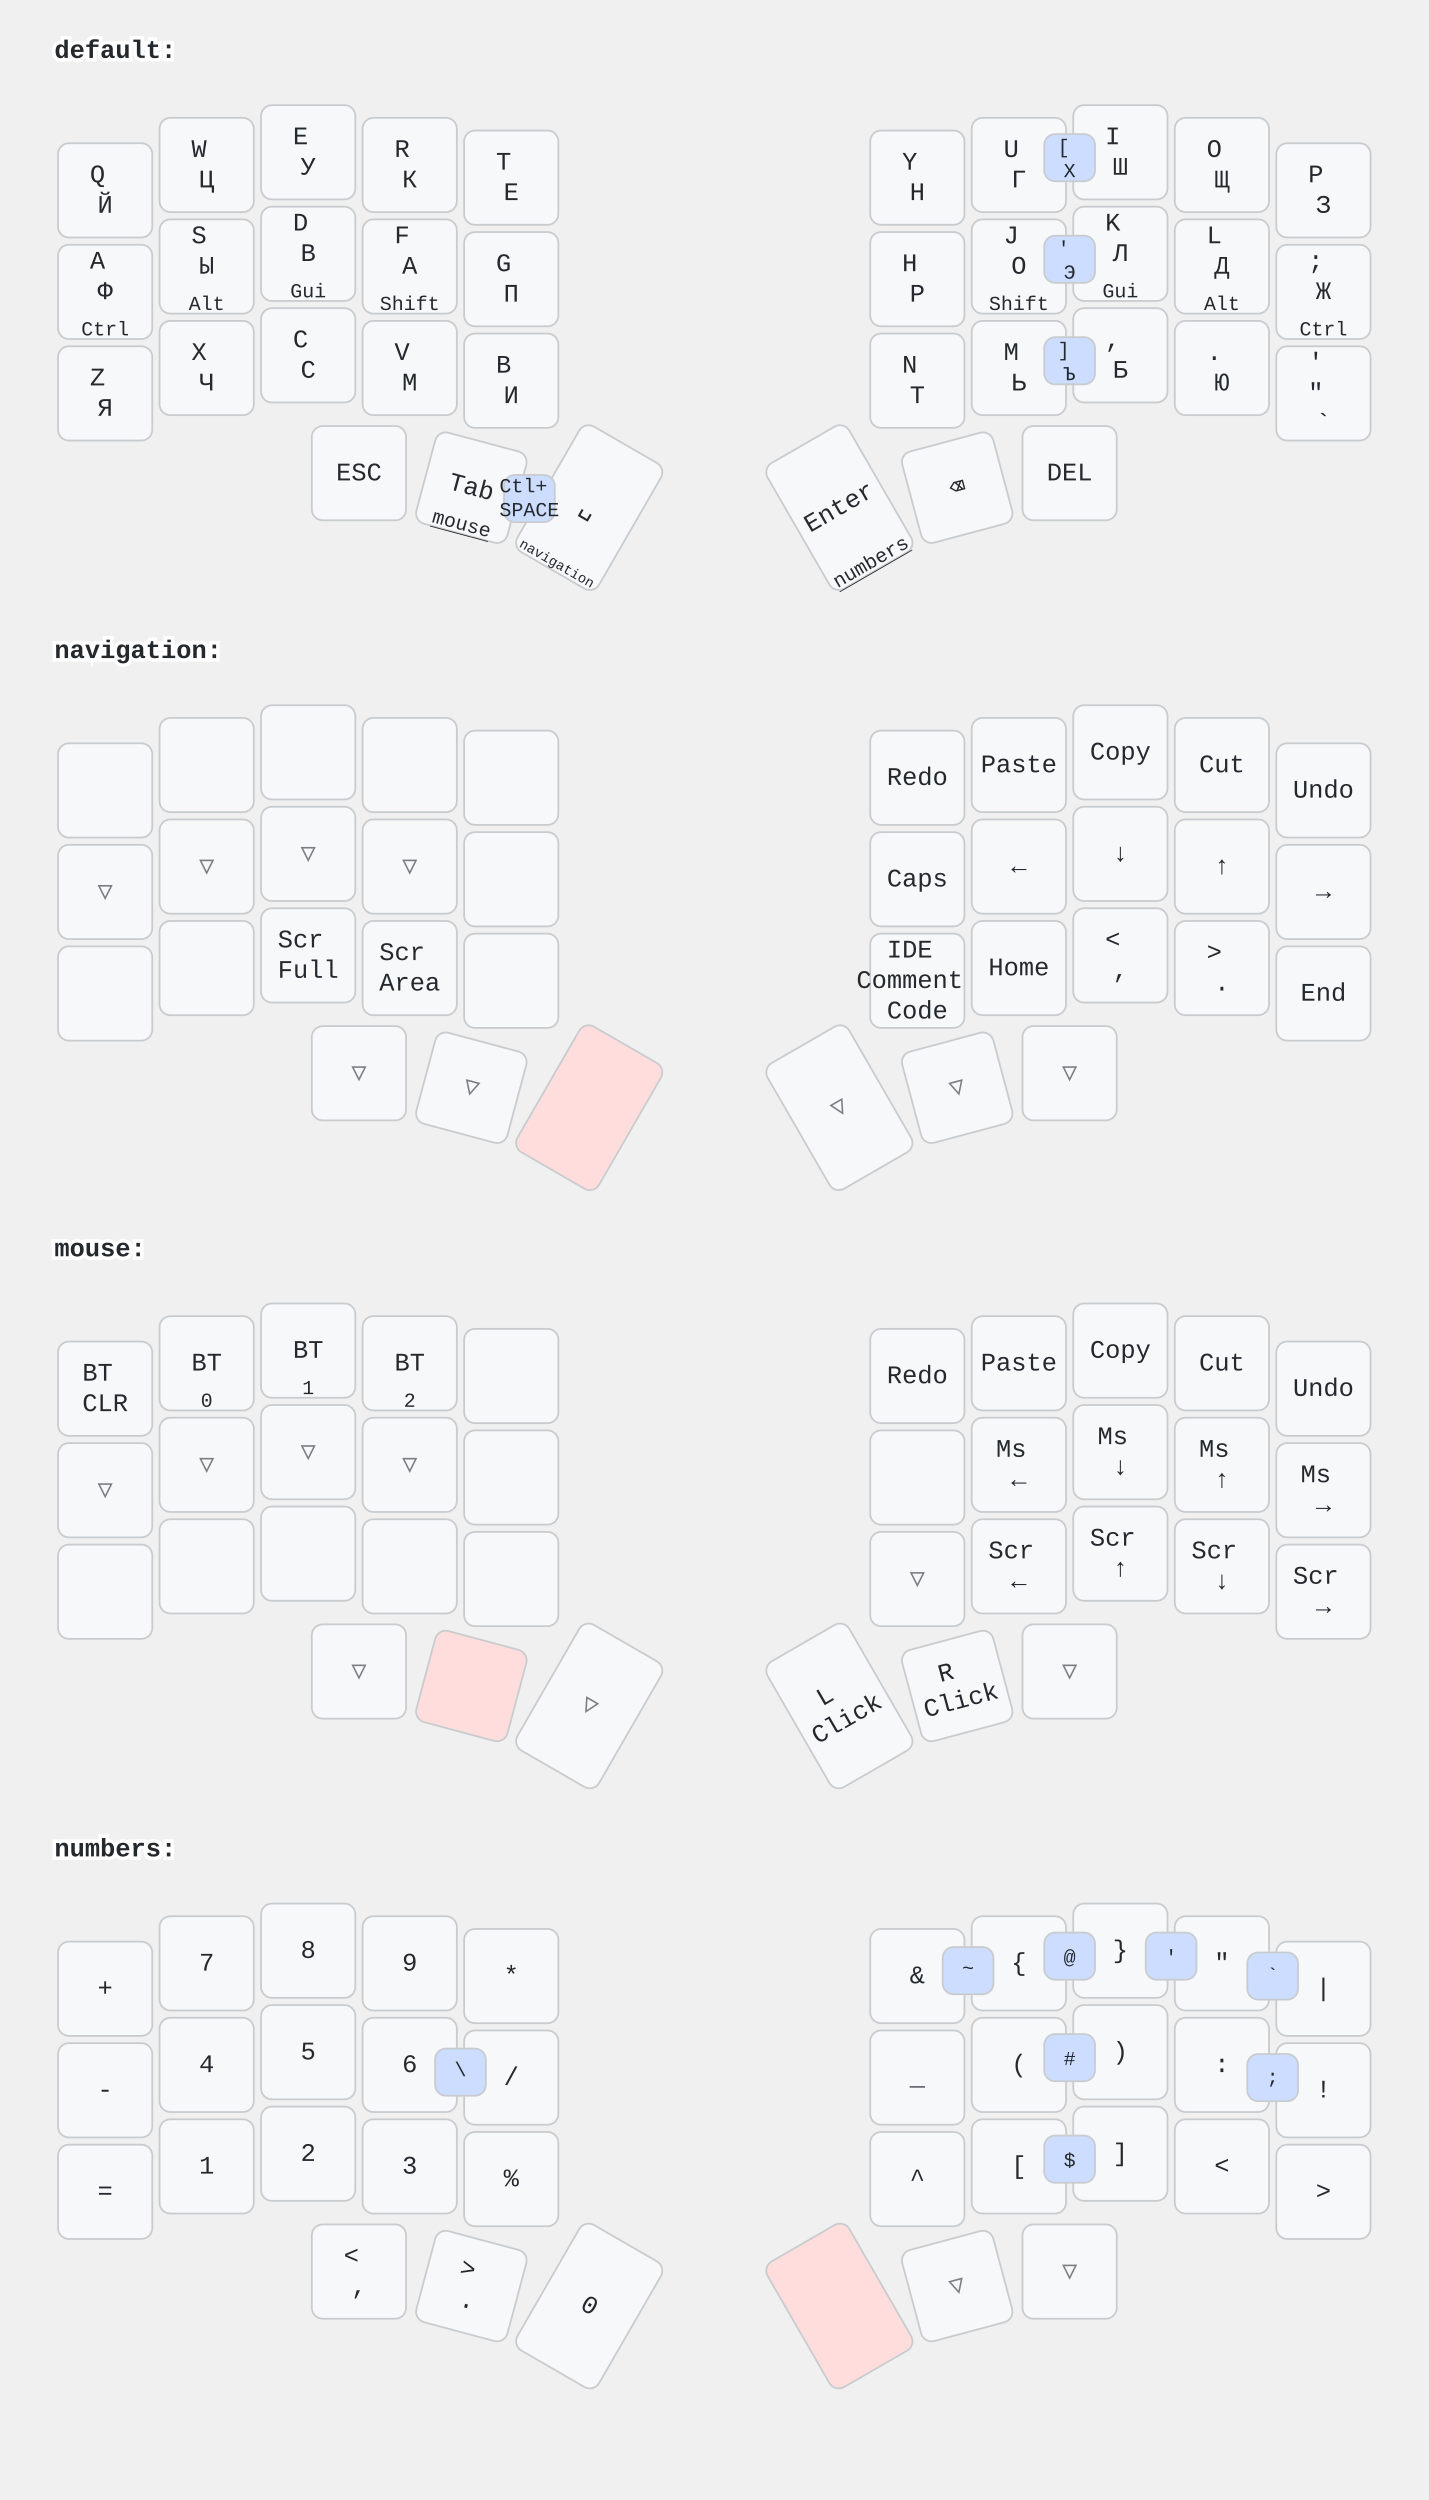
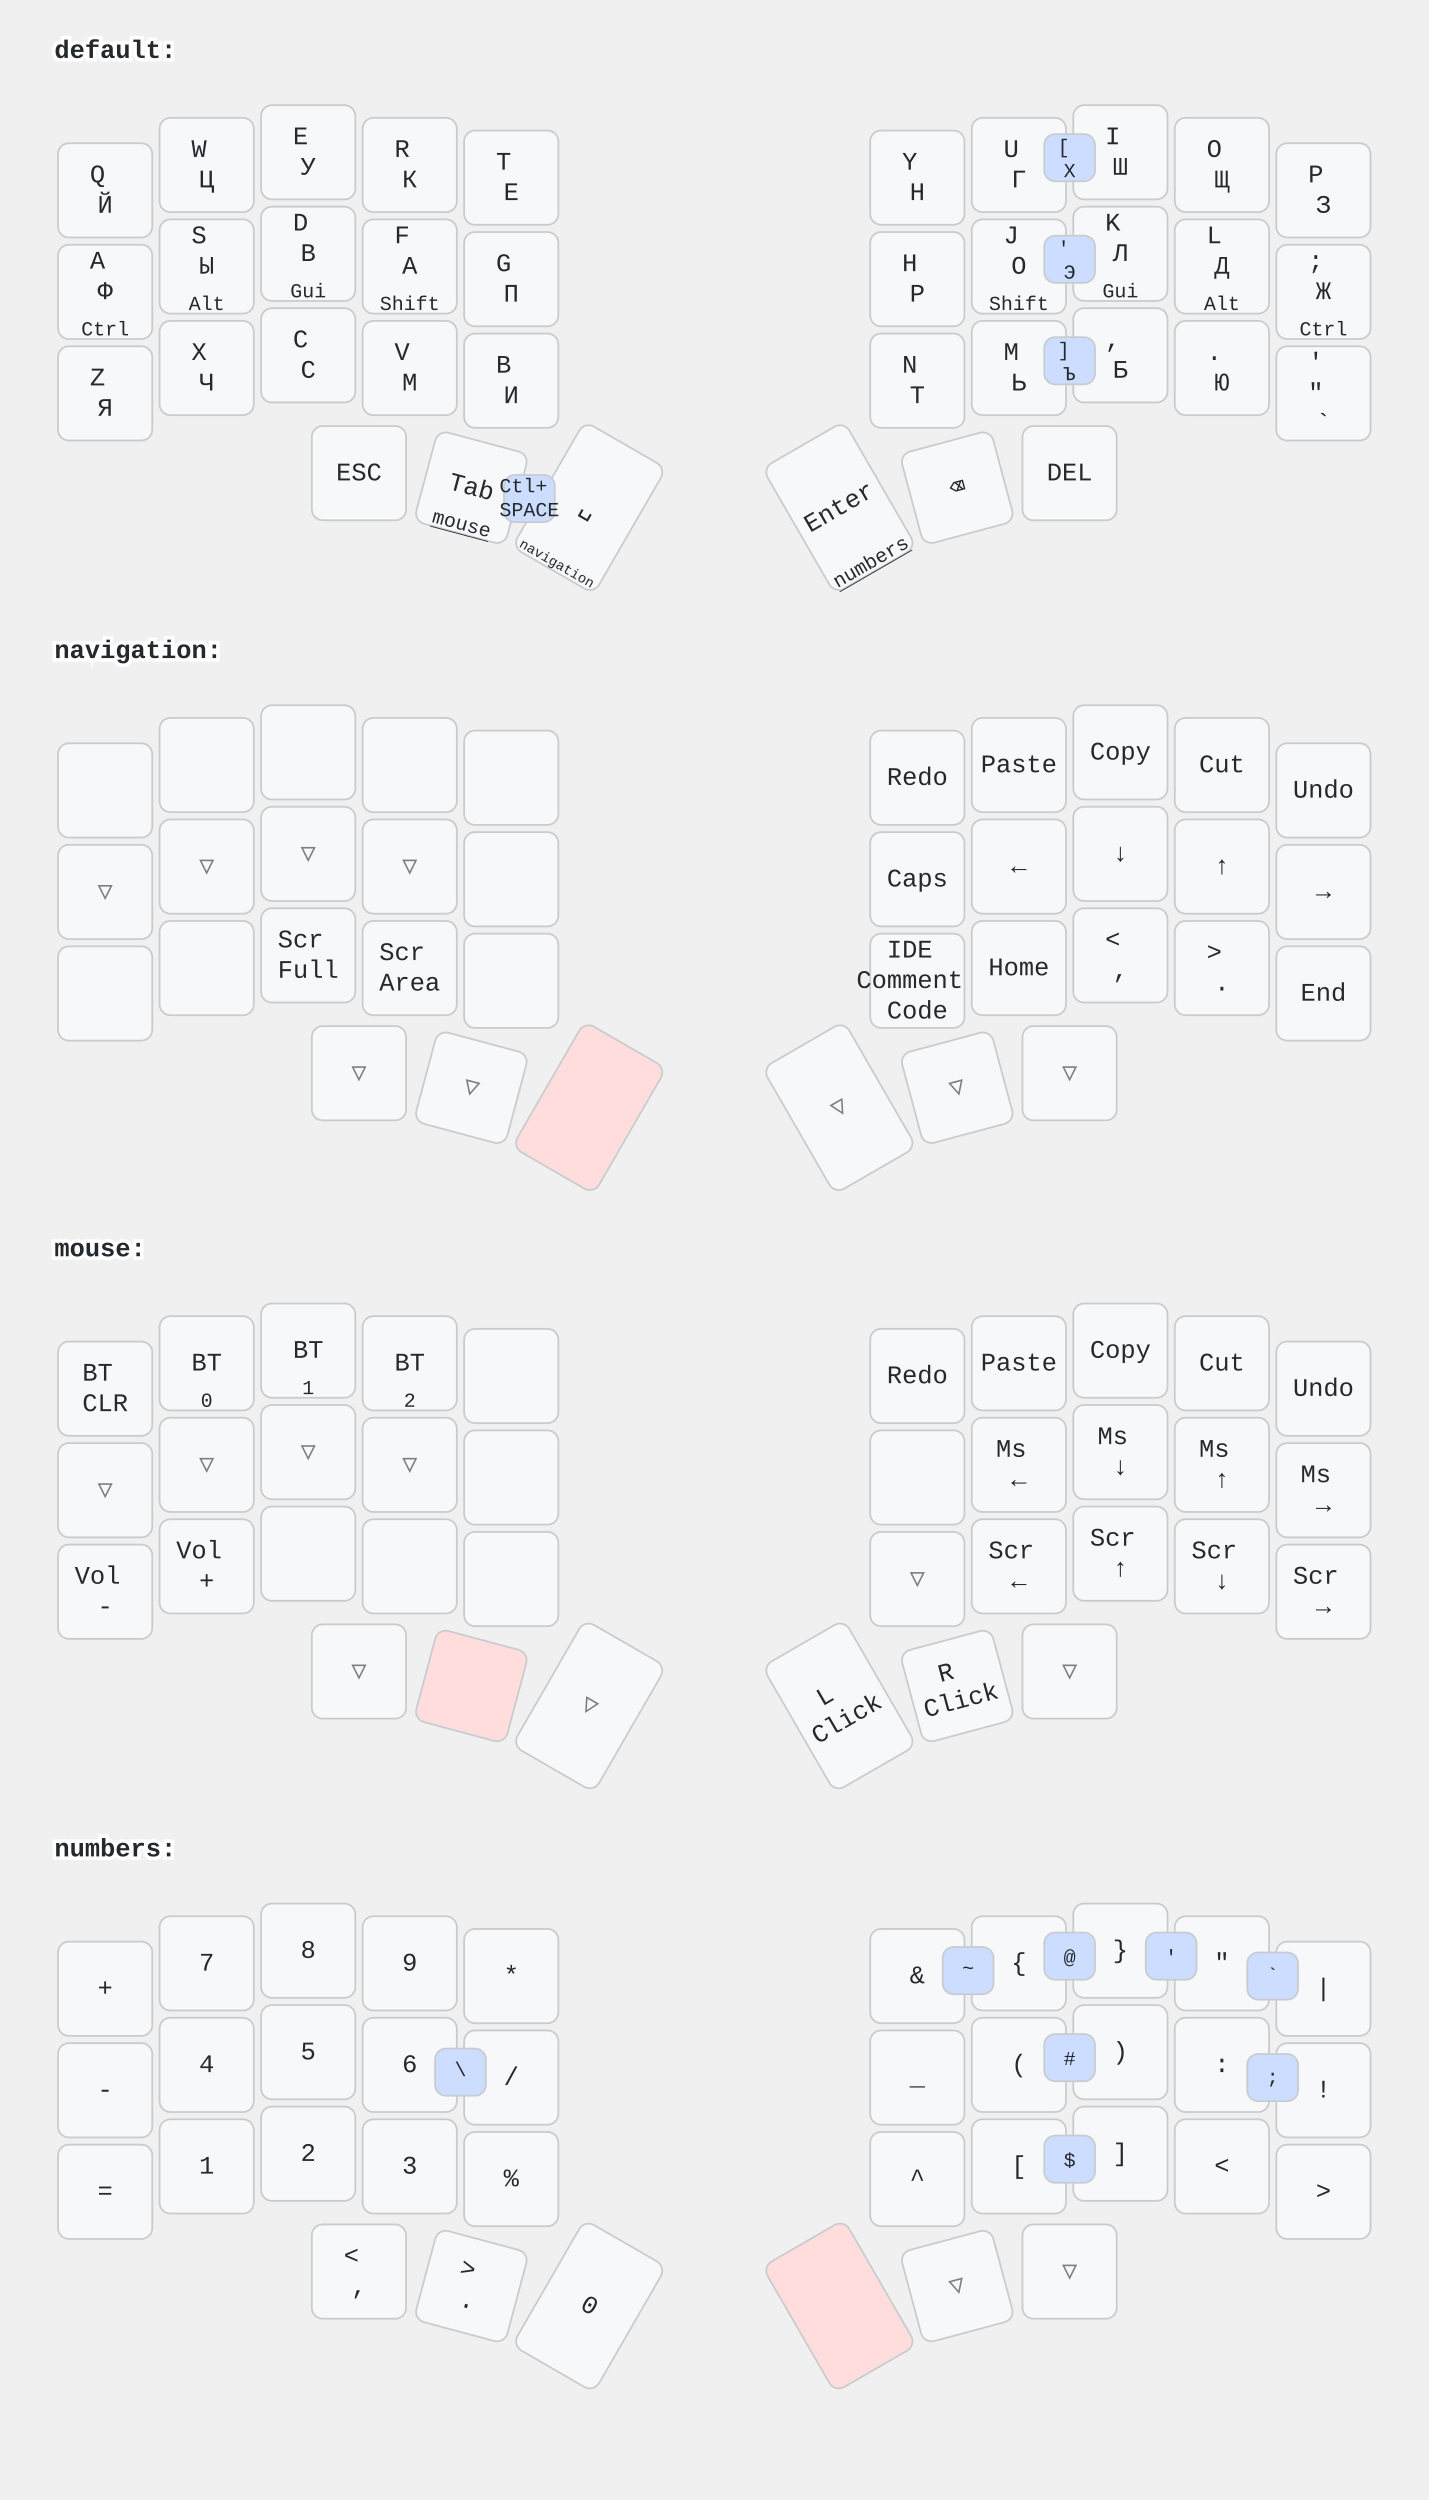
<svg xmlns="http://www.w3.org/2000/svg" width="788" height="1379" viewBox="0 0 788 1379" class="keymap">
  <style>/* inherit to force styles through use tags */
svg path {
    fill: inherit;
}

/* font and background color specifications */
svg.keymap {
    font-family: SFMono-Regular,Consolas,Liberation Mono,Menlo,monospace;
    font-size: 14px;
    font-kerning: normal;
    text-rendering: optimizeLegibility;
    fill: #24292e;
}

/* default key styling */
rect.key {
    fill: #f6f8fa;
}

rect.key, rect.combo {
    stroke: #c9cccf;
    stroke-width: 1;
}

/* default key side styling, only used is draw_key_sides is set */
rect.side {
    filter: brightness(90%);
}

/* color accent for combo boxes */
rect.combo, rect.combo-separate {
    fill: #cdf;
}

/* color accent for held keys */
rect.held, rect.combo.held {
    fill: #fdd;
}

/* color accent for ghost (optional) keys */
rect.ghost, rect.combo.ghost {
    stroke-dasharray: 4, 4;
    stroke-width: 2;
}

text {
    text-anchor: middle;
    dominant-baseline: middle;
}

/* styling for layer labels */
text.label {
    font-weight: bold;
    text-anchor: start;
    stroke: white;
    stroke-width: 4;
    paint-order: stroke;
}

/* styling for optional footer */
text.footer {
    text-anchor: end;
    dominant-baseline: auto;
    stroke: white;
    stroke-width: 4;
    paint-order: stroke;
}

/* styling for combo tap, and key non-tap label text */
text.combo, text.hold, text.shifted, text.left, text.right {
    font-size: 11px;
}

text.hold {
    text-anchor: middle;
    dominant-baseline: auto;
}

text.shifted {
    text-anchor: middle;
    dominant-baseline: hanging;
}

text.left {
    text-anchor: start;
}

text.right {
    text-anchor: end;
}

text.layer-activator {
    text-decoration: underline;
}

/* styling for hold/shifted label text in combo box */
text.combo.hold, text.combo.shifted, text.combo.left, text.combo.right {
    font-size: 8px;
}

/* lighter symbol for transparent keys */
text.trans {
    fill: #7b7e81;
}

/* styling for combo dendrons */
path.combo {
    stroke-width: 1;
    stroke: gray;
    fill: none;
}

/* Start Tabler Icons Cleanup */
/* cannot use height/width with glyphs */
.icon-tabler &gt; path {
    fill: inherit;
    stroke: inherit;
    stroke-width: 2;
}
/* hide tabler's default box */
.icon-tabler &gt; path[stroke="none"][fill="none"] {
    visibility: hidden;
}
/* End Tabler Icons Cleanup */

@media (prefers-color-scheme: dark) {
svg.keymap { fill: #d1d6db; }
rect.key { fill: #3f4750; }
rect.key, rect.combo { stroke: #60666c; }
rect.combo, rect.combo-separate { fill: #1f3d7a; }
rect.held, rect.combo.held { fill: #854747; }
text.label, text.footer { stroke: black; }
text.trans { fill: #7e8184; }
path.combo { stroke: #7f7f7f; }

}</style>
  <g transform="translate(30, 0)" class="layer-default">
    <text x="0" y="28" class="label" id="default">default:</text>
    <g transform="translate(0, 56)">
      <g transform="translate(28, 49)" class="key keypos-0">
        <rect rx="6" ry="6" x="-26" y="-26" width="52" height="52" class="key" />
        <text x="0" y="0" class="key tap">
          <tspan x="0" dy="-0.6em">Q</tspan>
          <tspan x="0" dy="1.2em">Й</tspan>
        </text>
      </g>
      <g transform="translate(84, 35)" class="key keypos-1">
        <rect rx="6" ry="6" x="-26" y="-26" width="52" height="52" class="key" />
        <text x="0" y="0" class="key tap">
          <tspan x="0" dy="-0.6em">W</tspan>
          <tspan x="0" dy="1.2em">Ц</tspan>
        </text>
      </g>
      <g transform="translate(140, 28)" class="key keypos-2">
        <rect rx="6" ry="6" x="-26" y="-26" width="52" height="52" class="key" />
        <text x="0" y="0" class="key tap">
          <tspan x="0" dy="-0.6em">E</tspan>
          <tspan x="0" dy="1.2em">У</tspan>
        </text>
      </g>
      <g transform="translate(196, 35)" class="key keypos-3">
        <rect rx="6" ry="6" x="-26" y="-26" width="52" height="52" class="key" />
        <text x="0" y="0" class="key tap">
          <tspan x="0" dy="-0.6em">R</tspan>
          <tspan x="0" dy="1.2em">К</tspan>
        </text>
      </g>
      <g transform="translate(252, 42)" class="key keypos-4">
        <rect rx="6" ry="6" x="-26" y="-26" width="52" height="52" class="key" />
        <text x="0" y="0" class="key tap">
          <tspan x="0" dy="-0.6em">T</tspan>
          <tspan x="0" dy="1.2em">Е</tspan>
        </text>
      </g>
      <g transform="translate(476, 42)" class="key keypos-5">
        <rect rx="6" ry="6" x="-26" y="-26" width="52" height="52" class="key" />
        <text x="0" y="0" class="key tap">
          <tspan x="0" dy="-0.6em">Y</tspan>
          <tspan x="0" dy="1.2em">Н</tspan>
        </text>
      </g>
      <g transform="translate(532, 35)" class="key keypos-6">
        <rect rx="6" ry="6" x="-26" y="-26" width="52" height="52" class="key" />
        <text x="0" y="0" class="key tap">
          <tspan x="0" dy="-0.6em">U</tspan>
          <tspan x="0" dy="1.2em">Г</tspan>
        </text>
      </g>
      <g transform="translate(588, 28)" class="key keypos-7">
        <rect rx="6" ry="6" x="-26" y="-26" width="52" height="52" class="key" />
        <text x="0" y="0" class="key tap">
          <tspan x="0" dy="-0.6em">I</tspan>
          <tspan x="0" dy="1.2em">Ш</tspan>
        </text>
      </g>
      <g transform="translate(644, 35)" class="key keypos-8">
        <rect rx="6" ry="6" x="-26" y="-26" width="52" height="52" class="key" />
        <text x="0" y="0" class="key tap">
          <tspan x="0" dy="-0.6em">O</tspan>
          <tspan x="0" dy="1.2em">Щ</tspan>
        </text>
      </g>
      <g transform="translate(700, 49)" class="key keypos-9">
        <rect rx="6" ry="6" x="-26" y="-26" width="52" height="52" class="key" />
        <text x="0" y="0" class="key tap">
          <tspan x="0" dy="-0.6em">P</tspan>
          <tspan x="0" dy="1.2em">З</tspan>
        </text>
      </g>
      <g transform="translate(28, 105)" class="key keypos-10">
        <rect rx="6" ry="6" x="-26" y="-26" width="52" height="52" class="key" />
        <text x="0" y="0" class="key tap">
          <tspan x="0" dy="-1.2em">A</tspan>
          <tspan x="0" dy="1.2em">Ф</tspan>
        </text>
        <text x="0" y="24" class="key hold">Ctrl</text>
      </g>
      <g transform="translate(84, 91)" class="key keypos-11">
        <rect rx="6" ry="6" x="-26" y="-26" width="52" height="52" class="key" />
        <text x="0" y="0" class="key tap">
          <tspan x="0" dy="-1.2em">S</tspan>
          <tspan x="0" dy="1.2em">Ы</tspan>
        </text>
        <text x="0" y="24" class="key hold">Alt</text>
      </g>
      <g transform="translate(140, 84)" class="key keypos-12">
        <rect rx="6" ry="6" x="-26" y="-26" width="52" height="52" class="key" />
        <text x="0" y="0" class="key tap">
          <tspan x="0" dy="-1.2em">D</tspan>
          <tspan x="0" dy="1.2em">В</tspan>
        </text>
        <text x="0" y="24" class="key hold">Gui</text>
      </g>
      <g transform="translate(196, 91)" class="key keypos-13">
        <rect rx="6" ry="6" x="-26" y="-26" width="52" height="52" class="key" />
        <text x="0" y="0" class="key tap">
          <tspan x="0" dy="-1.2em">F</tspan>
          <tspan x="0" dy="1.2em">А</tspan>
        </text>
        <text x="0" y="24" class="key hold">Shift</text>
      </g>
      <g transform="translate(252, 98)" class="key keypos-14">
        <rect rx="6" ry="6" x="-26" y="-26" width="52" height="52" class="key" />
        <text x="0" y="0" class="key tap">
          <tspan x="0" dy="-0.6em">G</tspan>
          <tspan x="0" dy="1.2em">П</tspan>
        </text>
      </g>
      <g transform="translate(476, 98)" class="key keypos-15">
        <rect rx="6" ry="6" x="-26" y="-26" width="52" height="52" class="key" />
        <text x="0" y="0" class="key tap">
          <tspan x="0" dy="-0.6em">H</tspan>
          <tspan x="0" dy="1.2em">Р</tspan>
        </text>
      </g>
      <g transform="translate(532, 91)" class="key keypos-16">
        <rect rx="6" ry="6" x="-26" y="-26" width="52" height="52" class="key" />
        <text x="0" y="0" class="key tap">
          <tspan x="0" dy="-1.2em">J</tspan>
          <tspan x="0" dy="1.2em">О</tspan>
        </text>
        <text x="0" y="24" class="key hold">Shift</text>
      </g>
      <g transform="translate(588, 84)" class="key keypos-17">
        <rect rx="6" ry="6" x="-26" y="-26" width="52" height="52" class="key" />
        <text x="0" y="0" class="key tap">
          <tspan x="0" dy="-1.2em">K</tspan>
          <tspan x="0" dy="1.2em">Л</tspan>
        </text>
        <text x="0" y="24" class="key hold">Gui</text>
      </g>
      <g transform="translate(644, 91)" class="key keypos-18">
        <rect rx="6" ry="6" x="-26" y="-26" width="52" height="52" class="key" />
        <text x="0" y="0" class="key tap">
          <tspan x="0" dy="-1.2em">L</tspan>
          <tspan x="0" dy="1.2em">Д</tspan>
        </text>
        <text x="0" y="24" class="key hold">Alt</text>
      </g>
      <g transform="translate(700, 105)" class="key keypos-19">
        <rect rx="6" ry="6" x="-26" y="-26" width="52" height="52" class="key" />
        <text x="0" y="0" class="key tap">
          <tspan x="0" dy="-1.2em">;</tspan>
          <tspan x="0" dy="1.2em">Ж</tspan>
        </text>
        <text x="0" y="24" class="key hold">Ctrl</text>
      </g>
      <g transform="translate(28, 161)" class="key keypos-20">
        <rect rx="6" ry="6" x="-26" y="-26" width="52" height="52" class="key" />
        <text x="0" y="0" class="key tap">
          <tspan x="0" dy="-0.6em">Z</tspan>
          <tspan x="0" dy="1.2em">Я</tspan>
        </text>
      </g>
      <g transform="translate(84, 147)" class="key keypos-21">
        <rect rx="6" ry="6" x="-26" y="-26" width="52" height="52" class="key" />
        <text x="0" y="0" class="key tap">
          <tspan x="0" dy="-0.6em">X</tspan>
          <tspan x="0" dy="1.2em">Ч</tspan>
        </text>
      </g>
      <g transform="translate(140, 140)" class="key keypos-22">
        <rect rx="6" ry="6" x="-26" y="-26" width="52" height="52" class="key" />
        <text x="0" y="0" class="key tap">
          <tspan x="0" dy="-0.6em">C</tspan>
          <tspan x="0" dy="1.2em">С</tspan>
        </text>
      </g>
      <g transform="translate(196, 147)" class="key keypos-23">
        <rect rx="6" ry="6" x="-26" y="-26" width="52" height="52" class="key" />
        <text x="0" y="0" class="key tap">
          <tspan x="0" dy="-0.6em">V</tspan>
          <tspan x="0" dy="1.2em">М</tspan>
        </text>
      </g>
      <g transform="translate(252, 154)" class="key keypos-24">
        <rect rx="6" ry="6" x="-26" y="-26" width="52" height="52" class="key" />
        <text x="0" y="0" class="key tap">
          <tspan x="0" dy="-0.6em">B</tspan>
          <tspan x="0" dy="1.2em">И</tspan>
        </text>
      </g>
      <g transform="translate(476, 154)" class="key keypos-25">
        <rect rx="6" ry="6" x="-26" y="-26" width="52" height="52" class="key" />
        <text x="0" y="0" class="key tap">
          <tspan x="0" dy="-0.6em">N</tspan>
          <tspan x="0" dy="1.2em">Т</tspan>
        </text>
      </g>
      <g transform="translate(532, 147)" class="key keypos-26">
        <rect rx="6" ry="6" x="-26" y="-26" width="52" height="52" class="key" />
        <text x="0" y="0" class="key tap">
          <tspan x="0" dy="-0.6em">M</tspan>
          <tspan x="0" dy="1.2em">Ь</tspan>
        </text>
      </g>
      <g transform="translate(588, 140)" class="key keypos-27">
        <rect rx="6" ry="6" x="-26" y="-26" width="52" height="52" class="key" />
        <text x="0" y="0" class="key tap">
          <tspan x="0" dy="-0.6em">,</tspan>
          <tspan x="0" dy="1.2em">Б</tspan>
        </text>
      </g>
      <g transform="translate(644, 147)" class="key keypos-28">
        <rect rx="6" ry="6" x="-26" y="-26" width="52" height="52" class="key" />
        <text x="0" y="0" class="key tap">
          <tspan x="0" dy="-0.6em">.</tspan>
          <tspan x="0" dy="1.2em">Ю</tspan>
        </text>
      </g>
      <g transform="translate(700, 161)" class="key keypos-29">
        <rect rx="6" ry="6" x="-26" y="-26" width="52" height="52" class="key" />
        <text x="0" y="0" class="key tap">
          <tspan x="0" dy="-1.2em">'</tspan>
          <tspan x="0" dy="1.2em">"</tspan>
          <tspan x="0" dy="1.2em">`</tspan>
        </text>
      </g>
      <g transform="translate(168, 205)" class="key keypos-30">
        <rect rx="6" ry="6" x="-26" y="-26" width="52" height="52" class="key" />
        <text x="0" y="0" class="key tap">ESC</text>
      </g>
      <g transform="translate(230, 213) rotate(15.0)" class="key keypos-31">
        <rect rx="6" ry="6" x="-26" y="-26" width="52" height="52" class="key" />
        <text x="0" y="0" class="key tap">Tab</text>
        <a href="#mouse">
          <text x="0" y="24" class="key hold layer-activator">mouse</text>
        </a>
      </g>
      <g transform="translate(295, 224) rotate(30.0)" class="key keypos-32">
        <rect rx="6" ry="6" x="-26" y="-40" width="52" height="80" class="key" />
        <text x="0" y="0" class="key tap">␣</text>
        <a href="#navigation">
          <text x="0" y="38" class="key hold layer-activator">
            <tspan style="font-size: 70%">navigation</tspan>
          </text>
        </a>
      </g>
      <g transform="translate(433, 224) rotate(-30.0)" class="key keypos-33">
        <rect rx="6" ry="6" x="-26" y="-40" width="52" height="80" class="key" />
        <text x="0" y="0" class="key tap">Enter</text>
        <a href="#numbers">
          <text x="0" y="38" class="key hold layer-activator">numbers</text>
        </a>
      </g>
      <g transform="translate(498, 213) rotate(-15.0)" class="key keypos-34">
        <rect rx="6" ry="6" x="-26" y="-26" width="52" height="52" class="key" />
        <text x="0" y="0" class="key tap">⌫</text>
      </g>
      <g transform="translate(560, 205)" class="key keypos-35">
        <rect rx="6" ry="6" x="-26" y="-26" width="52" height="52" class="key" />
        <text x="0" y="0" class="key tap">DEL</text>
      </g>
      <g class="combo combopos-0">
        <rect rx="6" ry="6" x="546" y="18" width="28" height="26" class="combo" />
        <text x="560" y="32" class="combo tap">
          <tspan x="560" dy="-0.6em">[</tspan>
          <tspan x="560" dy="1.2em">Х</tspan>
        </text>
      </g>
      <g class="combo combopos-1">
        <rect rx="6" ry="6" x="546" y="74" width="28" height="26" class="combo" />
        <text x="560" y="88" class="combo tap">
          <tspan x="560" dy="-0.6em">'</tspan>
          <tspan x="560" dy="1.2em">Э</tspan>
        </text>
      </g>
      <g class="combo combopos-2">
        <rect rx="6" ry="6" x="546" y="130" width="28" height="26" class="combo" />
        <text x="560" y="144" class="combo tap">
          <tspan x="560" dy="-0.6em">]</tspan>
          <tspan x="560" dy="1.2em">Ъ</tspan>
        </text>
      </g>
      <g class="combo combopos-3">
        <rect rx="6" ry="6" x="248" y="206" width="28" height="26" class="combo" />
        <text x="262" y="219" class="combo tap">
          <tspan x="262" dy="-0.6em">Ctl+</tspan>
          <tspan x="262" dy="1.2em">SPACE</tspan>
        </text>
      </g>
    </g>
  </g>
  <g transform="translate(30, 331)" class="layer-navigation">
    <text x="0" y="28" class="label" id="navigation">navigation:</text>
    <g transform="translate(0, 56)">
      <g transform="translate(28, 49)" class="key keypos-0">
        <rect rx="6" ry="6" x="-26" y="-26" width="52" height="52" class="key" />
      </g>
      <g transform="translate(84, 35)" class="key keypos-1">
        <rect rx="6" ry="6" x="-26" y="-26" width="52" height="52" class="key" />
      </g>
      <g transform="translate(140, 28)" class="key keypos-2">
        <rect rx="6" ry="6" x="-26" y="-26" width="52" height="52" class="key" />
      </g>
      <g transform="translate(196, 35)" class="key keypos-3">
        <rect rx="6" ry="6" x="-26" y="-26" width="52" height="52" class="key" />
      </g>
      <g transform="translate(252, 42)" class="key keypos-4">
        <rect rx="6" ry="6" x="-26" y="-26" width="52" height="52" class="key" />
      </g>
      <g transform="translate(476, 42)" class="key keypos-5">
        <rect rx="6" ry="6" x="-26" y="-26" width="52" height="52" class="key" />
        <text x="0" y="0" class="key tap">Redo</text>
      </g>
      <g transform="translate(532, 35)" class="key keypos-6">
        <rect rx="6" ry="6" x="-26" y="-26" width="52" height="52" class="key" />
        <text x="0" y="0" class="key tap">Paste</text>
      </g>
      <g transform="translate(588, 28)" class="key keypos-7">
        <rect rx="6" ry="6" x="-26" y="-26" width="52" height="52" class="key" />
        <text x="0" y="0" class="key tap">Copy</text>
      </g>
      <g transform="translate(644, 35)" class="key keypos-8">
        <rect rx="6" ry="6" x="-26" y="-26" width="52" height="52" class="key" />
        <text x="0" y="0" class="key tap">Cut</text>
      </g>
      <g transform="translate(700, 49)" class="key keypos-9">
        <rect rx="6" ry="6" x="-26" y="-26" width="52" height="52" class="key" />
        <text x="0" y="0" class="key tap">Undo</text>
      </g>
      <g transform="translate(28, 105)" class="key trans keypos-10">
        <rect rx="6" ry="6" x="-26" y="-26" width="52" height="52" class="key trans" />
        <text x="0" y="0" class="key trans tap">▽</text>
      </g>
      <g transform="translate(84, 91)" class="key trans keypos-11">
        <rect rx="6" ry="6" x="-26" y="-26" width="52" height="52" class="key trans" />
        <text x="0" y="0" class="key trans tap">▽</text>
      </g>
      <g transform="translate(140, 84)" class="key trans keypos-12">
        <rect rx="6" ry="6" x="-26" y="-26" width="52" height="52" class="key trans" />
        <text x="0" y="0" class="key trans tap">▽</text>
      </g>
      <g transform="translate(196, 91)" class="key trans keypos-13">
        <rect rx="6" ry="6" x="-26" y="-26" width="52" height="52" class="key trans" />
        <text x="0" y="0" class="key trans tap">▽</text>
      </g>
      <g transform="translate(252, 98)" class="key keypos-14">
        <rect rx="6" ry="6" x="-26" y="-26" width="52" height="52" class="key" />
      </g>
      <g transform="translate(476, 98)" class="key keypos-15">
        <rect rx="6" ry="6" x="-26" y="-26" width="52" height="52" class="key" />
        <text x="0" y="0" class="key tap">Caps</text>
      </g>
      <g transform="translate(532, 91)" class="key keypos-16">
        <rect rx="6" ry="6" x="-26" y="-26" width="52" height="52" class="key" />
        <text x="0" y="0" class="key tap">←</text>
      </g>
      <g transform="translate(588, 84)" class="key keypos-17">
        <rect rx="6" ry="6" x="-26" y="-26" width="52" height="52" class="key" />
        <text x="0" y="0" class="key tap">↓</text>
      </g>
      <g transform="translate(644, 91)" class="key keypos-18">
        <rect rx="6" ry="6" x="-26" y="-26" width="52" height="52" class="key" />
        <text x="0" y="0" class="key tap">↑</text>
      </g>
      <g transform="translate(700, 105)" class="key keypos-19">
        <rect rx="6" ry="6" x="-26" y="-26" width="52" height="52" class="key" />
        <text x="0" y="0" class="key tap">→</text>
      </g>
      <g transform="translate(28, 161)" class="key keypos-20">
        <rect rx="6" ry="6" x="-26" y="-26" width="52" height="52" class="key" />
      </g>
      <g transform="translate(84, 147)" class="key keypos-21">
        <rect rx="6" ry="6" x="-26" y="-26" width="52" height="52" class="key" />
      </g>
      <g transform="translate(140, 140)" class="key keypos-22">
        <rect rx="6" ry="6" x="-26" y="-26" width="52" height="52" class="key" />
        <text x="0" y="0" class="key tap">
          <tspan x="0" dy="-0.6em">Scr</tspan>
          <tspan x="0" dy="1.2em">Full</tspan>
        </text>
      </g>
      <g transform="translate(196, 147)" class="key keypos-23">
        <rect rx="6" ry="6" x="-26" y="-26" width="52" height="52" class="key" />
        <text x="0" y="0" class="key tap">
          <tspan x="0" dy="-0.6em">Scr</tspan>
          <tspan x="0" dy="1.2em">Area</tspan>
        </text>
      </g>
      <g transform="translate(252, 154)" class="key keypos-24">
        <rect rx="6" ry="6" x="-26" y="-26" width="52" height="52" class="key" />
      </g>
      <g transform="translate(476, 154)" class="key keypos-25">
        <rect rx="6" ry="6" x="-26" y="-26" width="52" height="52" class="key" />
        <text x="0" y="0" class="key tap">
          <tspan x="0" dy="-1.2em">IDE</tspan>
          <tspan x="0" dy="1.2em">Comment</tspan>
          <tspan x="0" dy="1.2em">Code</tspan>
        </text>
      </g>
      <g transform="translate(532, 147)" class="key keypos-26">
        <rect rx="6" ry="6" x="-26" y="-26" width="52" height="52" class="key" />
        <text x="0" y="0" class="key tap">Home</text>
      </g>
      <g transform="translate(588, 140)" class="key keypos-27">
        <rect rx="6" ry="6" x="-26" y="-26" width="52" height="52" class="key" />
        <text x="0" y="0" class="key tap">
          <tspan x="0" dy="-0.6em">&lt;</tspan>
          <tspan x="0" dy="1.2em">,</tspan>
        </text>
      </g>
      <g transform="translate(644, 147)" class="key keypos-28">
        <rect rx="6" ry="6" x="-26" y="-26" width="52" height="52" class="key" />
        <text x="0" y="0" class="key tap">
          <tspan x="0" dy="-0.6em">&gt;</tspan>
          <tspan x="0" dy="1.2em">.</tspan>
        </text>
      </g>
      <g transform="translate(700, 161)" class="key keypos-29">
        <rect rx="6" ry="6" x="-26" y="-26" width="52" height="52" class="key" />
        <text x="0" y="0" class="key tap">End</text>
      </g>
      <g transform="translate(168, 205)" class="key trans keypos-30">
        <rect rx="6" ry="6" x="-26" y="-26" width="52" height="52" class="key trans" />
        <text x="0" y="0" class="key trans tap">▽</text>
      </g>
      <g transform="translate(230, 213) rotate(15.0)" class="key trans keypos-31">
        <rect rx="6" ry="6" x="-26" y="-26" width="52" height="52" class="key trans" />
        <text x="0" y="0" class="key trans tap">▽</text>
      </g>
      <g transform="translate(295, 224) rotate(30.0)" class="key held keypos-32">
        <rect rx="6" ry="6" x="-26" y="-40" width="52" height="80" class="key held" />
      </g>
      <g transform="translate(433, 224) rotate(-30.0)" class="key trans keypos-33">
        <rect rx="6" ry="6" x="-26" y="-40" width="52" height="80" class="key trans" />
        <text x="0" y="0" class="key trans tap">▽</text>
      </g>
      <g transform="translate(498, 213) rotate(-15.0)" class="key trans keypos-34">
        <rect rx="6" ry="6" x="-26" y="-26" width="52" height="52" class="key trans" />
        <text x="0" y="0" class="key trans tap">▽</text>
      </g>
      <g transform="translate(560, 205)" class="key trans keypos-35">
        <rect rx="6" ry="6" x="-26" y="-26" width="52" height="52" class="key trans" />
        <text x="0" y="0" class="key trans tap">▽</text>
      </g>
    </g>
  </g>
  <g transform="translate(30, 661)" class="layer-mouse">
    <text x="0" y="28" class="label" id="mouse">mouse:</text>
    <g transform="translate(0, 56)">
      <g transform="translate(28, 49)" class="key keypos-0">
        <rect rx="6" ry="6" x="-26" y="-26" width="52" height="52" class="key" />
        <text x="0" y="0" class="key tap">
          <tspan x="0" dy="-0.6em">BT</tspan>
          <tspan x="0" dy="1.2em">CLR</tspan>
        </text>
      </g>
      <g transform="translate(84, 35)" class="key keypos-1">
        <rect rx="6" ry="6" x="-26" y="-26" width="52" height="52" class="key" />
        <text x="0" y="0" class="key tap">BT</text>
        <text x="0" y="24" class="key hold">0</text>
      </g>
      <g transform="translate(140, 28)" class="key keypos-2">
        <rect rx="6" ry="6" x="-26" y="-26" width="52" height="52" class="key" />
        <text x="0" y="0" class="key tap">BT</text>
        <text x="0" y="24" class="key hold">1</text>
      </g>
      <g transform="translate(196, 35)" class="key keypos-3">
        <rect rx="6" ry="6" x="-26" y="-26" width="52" height="52" class="key" />
        <text x="0" y="0" class="key tap">BT</text>
        <text x="0" y="24" class="key hold">2</text>
      </g>
      <g transform="translate(252, 42)" class="key keypos-4">
        <rect rx="6" ry="6" x="-26" y="-26" width="52" height="52" class="key" />
      </g>
      <g transform="translate(476, 42)" class="key keypos-5">
        <rect rx="6" ry="6" x="-26" y="-26" width="52" height="52" class="key" />
        <text x="0" y="0" class="key tap">Redo</text>
      </g>
      <g transform="translate(532, 35)" class="key keypos-6">
        <rect rx="6" ry="6" x="-26" y="-26" width="52" height="52" class="key" />
        <text x="0" y="0" class="key tap">Paste</text>
      </g>
      <g transform="translate(588, 28)" class="key keypos-7">
        <rect rx="6" ry="6" x="-26" y="-26" width="52" height="52" class="key" />
        <text x="0" y="0" class="key tap">Copy</text>
      </g>
      <g transform="translate(644, 35)" class="key keypos-8">
        <rect rx="6" ry="6" x="-26" y="-26" width="52" height="52" class="key" />
        <text x="0" y="0" class="key tap">Cut</text>
      </g>
      <g transform="translate(700, 49)" class="key keypos-9">
        <rect rx="6" ry="6" x="-26" y="-26" width="52" height="52" class="key" />
        <text x="0" y="0" class="key tap">Undo</text>
      </g>
      <g transform="translate(28, 105)" class="key trans keypos-10">
        <rect rx="6" ry="6" x="-26" y="-26" width="52" height="52" class="key trans" />
        <text x="0" y="0" class="key trans tap">▽</text>
      </g>
      <g transform="translate(84, 91)" class="key trans keypos-11">
        <rect rx="6" ry="6" x="-26" y="-26" width="52" height="52" class="key trans" />
        <text x="0" y="0" class="key trans tap">▽</text>
      </g>
      <g transform="translate(140, 84)" class="key trans keypos-12">
        <rect rx="6" ry="6" x="-26" y="-26" width="52" height="52" class="key trans" />
        <text x="0" y="0" class="key trans tap">▽</text>
      </g>
      <g transform="translate(196, 91)" class="key trans keypos-13">
        <rect rx="6" ry="6" x="-26" y="-26" width="52" height="52" class="key trans" />
        <text x="0" y="0" class="key trans tap">▽</text>
      </g>
      <g transform="translate(252, 98)" class="key keypos-14">
        <rect rx="6" ry="6" x="-26" y="-26" width="52" height="52" class="key" />
      </g>
      <g transform="translate(476, 98)" class="key keypos-15">
        <rect rx="6" ry="6" x="-26" y="-26" width="52" height="52" class="key" />
      </g>
      <g transform="translate(532, 91)" class="key keypos-16">
        <rect rx="6" ry="6" x="-26" y="-26" width="52" height="52" class="key" />
        <text x="0" y="0" class="key tap">
          <tspan x="0" dy="-0.6em">Ms</tspan>
          <tspan x="0" dy="1.2em">←</tspan>
        </text>
      </g>
      <g transform="translate(588, 84)" class="key keypos-17">
        <rect rx="6" ry="6" x="-26" y="-26" width="52" height="52" class="key" />
        <text x="0" y="0" class="key tap">
          <tspan x="0" dy="-0.6em">Ms</tspan>
          <tspan x="0" dy="1.2em">↓</tspan>
        </text>
      </g>
      <g transform="translate(644, 91)" class="key keypos-18">
        <rect rx="6" ry="6" x="-26" y="-26" width="52" height="52" class="key" />
        <text x="0" y="0" class="key tap">
          <tspan x="0" dy="-0.6em">Ms</tspan>
          <tspan x="0" dy="1.2em">↑</tspan>
        </text>
      </g>
      <g transform="translate(700, 105)" class="key keypos-19">
        <rect rx="6" ry="6" x="-26" y="-26" width="52" height="52" class="key" />
        <text x="0" y="0" class="key tap">
          <tspan x="0" dy="-0.6em">Ms</tspan>
          <tspan x="0" dy="1.2em">→</tspan>
        </text>
      </g>
      <g transform="translate(28, 161)" class="key keypos-20">
        <rect rx="6" ry="6" x="-26" y="-26" width="52" height="52" class="key" />
+         <text x="0" y="0" class="key tap">
+           <tspan x="0" dy="-0.6em">Vol</tspan>
+           <tspan x="0" dy="1.2em">-</tspan>
+         </text>
      </g>
      <g transform="translate(84, 147)" class="key keypos-21">
        <rect rx="6" ry="6" x="-26" y="-26" width="52" height="52" class="key" />
+         <text x="0" y="0" class="key tap">
+           <tspan x="0" dy="-0.6em">Vol</tspan>
+           <tspan x="0" dy="1.2em">+</tspan>
+         </text>
      </g>
      <g transform="translate(140, 140)" class="key keypos-22">
        <rect rx="6" ry="6" x="-26" y="-26" width="52" height="52" class="key" />
      </g>
      <g transform="translate(196, 147)" class="key keypos-23">
        <rect rx="6" ry="6" x="-26" y="-26" width="52" height="52" class="key" />
      </g>
      <g transform="translate(252, 154)" class="key keypos-24">
        <rect rx="6" ry="6" x="-26" y="-26" width="52" height="52" class="key" />
      </g>
      <g transform="translate(476, 154)" class="key trans keypos-25">
        <rect rx="6" ry="6" x="-26" y="-26" width="52" height="52" class="key trans" />
        <text x="0" y="0" class="key trans tap">▽</text>
      </g>
      <g transform="translate(532, 147)" class="key keypos-26">
        <rect rx="6" ry="6" x="-26" y="-26" width="52" height="52" class="key" />
        <text x="0" y="0" class="key tap">
          <tspan x="0" dy="-0.6em">Scr</tspan>
          <tspan x="0" dy="1.2em">←</tspan>
        </text>
      </g>
      <g transform="translate(588, 140)" class="key keypos-27">
        <rect rx="6" ry="6" x="-26" y="-26" width="52" height="52" class="key" />
        <text x="0" y="0" class="key tap">
          <tspan x="0" dy="-0.6em">Scr</tspan>
          <tspan x="0" dy="1.2em">↑</tspan>
        </text>
      </g>
      <g transform="translate(644, 147)" class="key keypos-28">
        <rect rx="6" ry="6" x="-26" y="-26" width="52" height="52" class="key" />
        <text x="0" y="0" class="key tap">
          <tspan x="0" dy="-0.6em">Scr</tspan>
          <tspan x="0" dy="1.2em">↓</tspan>
        </text>
      </g>
      <g transform="translate(700, 161)" class="key keypos-29">
        <rect rx="6" ry="6" x="-26" y="-26" width="52" height="52" class="key" />
        <text x="0" y="0" class="key tap">
          <tspan x="0" dy="-0.6em">Scr</tspan>
          <tspan x="0" dy="1.2em">→</tspan>
        </text>
      </g>
      <g transform="translate(168, 205)" class="key trans keypos-30">
        <rect rx="6" ry="6" x="-26" y="-26" width="52" height="52" class="key trans" />
        <text x="0" y="0" class="key trans tap">▽</text>
      </g>
      <g transform="translate(230, 213) rotate(15.0)" class="key held keypos-31">
        <rect rx="6" ry="6" x="-26" y="-26" width="52" height="52" class="key held" />
      </g>
      <g transform="translate(295, 224) rotate(30.0)" class="key trans keypos-32">
        <rect rx="6" ry="6" x="-26" y="-40" width="52" height="80" class="key trans" />
        <text x="0" y="0" class="key trans tap">▽</text>
      </g>
      <g transform="translate(433, 224) rotate(-30.0)" class="key keypos-33">
        <rect rx="6" ry="6" x="-26" y="-40" width="52" height="80" class="key" />
        <text x="0" y="0" class="key tap">
          <tspan x="0" dy="-0.6em">L</tspan>
          <tspan x="0" dy="1.2em">Click</tspan>
        </text>
      </g>
      <g transform="translate(498, 213) rotate(-15.0)" class="key keypos-34">
        <rect rx="6" ry="6" x="-26" y="-26" width="52" height="52" class="key" />
        <text x="0" y="0" class="key tap">
          <tspan x="0" dy="-0.6em">R</tspan>
          <tspan x="0" dy="1.2em">Click</tspan>
        </text>
      </g>
      <g transform="translate(560, 205)" class="key trans keypos-35">
        <rect rx="6" ry="6" x="-26" y="-26" width="52" height="52" class="key trans" />
        <text x="0" y="0" class="key trans tap">▽</text>
      </g>
    </g>
  </g>
  <g transform="translate(30, 992)" class="layer-numbers">
    <text x="0" y="28" class="label" id="numbers">numbers:</text>
    <g transform="translate(0, 56)">
      <g transform="translate(28, 49)" class="key keypos-0">
        <rect rx="6" ry="6" x="-26" y="-26" width="52" height="52" class="key" />
        <text x="0" y="0" class="key tap">+</text>
      </g>
      <g transform="translate(84, 35)" class="key keypos-1">
        <rect rx="6" ry="6" x="-26" y="-26" width="52" height="52" class="key" />
        <text x="0" y="0" class="key tap">7</text>
      </g>
      <g transform="translate(140, 28)" class="key keypos-2">
        <rect rx="6" ry="6" x="-26" y="-26" width="52" height="52" class="key" />
        <text x="0" y="0" class="key tap">8</text>
      </g>
      <g transform="translate(196, 35)" class="key keypos-3">
        <rect rx="6" ry="6" x="-26" y="-26" width="52" height="52" class="key" />
        <text x="0" y="0" class="key tap">9</text>
      </g>
      <g transform="translate(252, 42)" class="key keypos-4">
        <rect rx="6" ry="6" x="-26" y="-26" width="52" height="52" class="key" />
        <text x="0" y="0" class="key tap">*</text>
      </g>
      <g transform="translate(476, 42)" class="key keypos-5">
        <rect rx="6" ry="6" x="-26" y="-26" width="52" height="52" class="key" />
        <text x="0" y="0" class="key tap">&amp;</text>
      </g>
      <g transform="translate(532, 35)" class="key keypos-6">
        <rect rx="6" ry="6" x="-26" y="-26" width="52" height="52" class="key" />
        <text x="0" y="0" class="key tap">{</text>
      </g>
      <g transform="translate(588, 28)" class="key keypos-7">
        <rect rx="6" ry="6" x="-26" y="-26" width="52" height="52" class="key" />
        <text x="0" y="0" class="key tap">}</text>
      </g>
      <g transform="translate(644, 35)" class="key keypos-8">
        <rect rx="6" ry="6" x="-26" y="-26" width="52" height="52" class="key" />
        <text x="0" y="0" class="key tap">"</text>
      </g>
      <g transform="translate(700, 49)" class="key keypos-9">
        <rect rx="6" ry="6" x="-26" y="-26" width="52" height="52" class="key" />
        <text x="0" y="0" class="key tap">|</text>
      </g>
      <g transform="translate(28, 105)" class="key keypos-10">
        <rect rx="6" ry="6" x="-26" y="-26" width="52" height="52" class="key" />
        <text x="0" y="0" class="key tap">-</text>
      </g>
      <g transform="translate(84, 91)" class="key keypos-11">
        <rect rx="6" ry="6" x="-26" y="-26" width="52" height="52" class="key" />
        <text x="0" y="0" class="key tap">4</text>
      </g>
      <g transform="translate(140, 84)" class="key keypos-12">
        <rect rx="6" ry="6" x="-26" y="-26" width="52" height="52" class="key" />
        <text x="0" y="0" class="key tap">5</text>
      </g>
      <g transform="translate(196, 91)" class="key keypos-13">
        <rect rx="6" ry="6" x="-26" y="-26" width="52" height="52" class="key" />
        <text x="0" y="0" class="key tap">6</text>
      </g>
      <g transform="translate(252, 98)" class="key keypos-14">
        <rect rx="6" ry="6" x="-26" y="-26" width="52" height="52" class="key" />
        <text x="0" y="0" class="key tap">/</text>
      </g>
      <g transform="translate(476, 98)" class="key keypos-15">
        <rect rx="6" ry="6" x="-26" y="-26" width="52" height="52" class="key" />
        <text x="0" y="0" class="key tap">_</text>
      </g>
      <g transform="translate(532, 91)" class="key keypos-16">
        <rect rx="6" ry="6" x="-26" y="-26" width="52" height="52" class="key" />
        <text x="0" y="0" class="key tap">(</text>
      </g>
      <g transform="translate(588, 84)" class="key keypos-17">
        <rect rx="6" ry="6" x="-26" y="-26" width="52" height="52" class="key" />
        <text x="0" y="0" class="key tap">)</text>
      </g>
      <g transform="translate(644, 91)" class="key keypos-18">
        <rect rx="6" ry="6" x="-26" y="-26" width="52" height="52" class="key" />
        <text x="0" y="0" class="key tap">:</text>
      </g>
      <g transform="translate(700, 105)" class="key keypos-19">
        <rect rx="6" ry="6" x="-26" y="-26" width="52" height="52" class="key" />
        <text x="0" y="0" class="key tap">!</text>
      </g>
      <g transform="translate(28, 161)" class="key keypos-20">
        <rect rx="6" ry="6" x="-26" y="-26" width="52" height="52" class="key" />
        <text x="0" y="0" class="key tap">=</text>
      </g>
      <g transform="translate(84, 147)" class="key keypos-21">
        <rect rx="6" ry="6" x="-26" y="-26" width="52" height="52" class="key" />
        <text x="0" y="0" class="key tap">1</text>
      </g>
      <g transform="translate(140, 140)" class="key keypos-22">
        <rect rx="6" ry="6" x="-26" y="-26" width="52" height="52" class="key" />
        <text x="0" y="0" class="key tap">2</text>
      </g>
      <g transform="translate(196, 147)" class="key keypos-23">
        <rect rx="6" ry="6" x="-26" y="-26" width="52" height="52" class="key" />
        <text x="0" y="0" class="key tap">3</text>
      </g>
      <g transform="translate(252, 154)" class="key keypos-24">
        <rect rx="6" ry="6" x="-26" y="-26" width="52" height="52" class="key" />
        <text x="0" y="0" class="key tap">%</text>
      </g>
      <g transform="translate(476, 154)" class="key keypos-25">
        <rect rx="6" ry="6" x="-26" y="-26" width="52" height="52" class="key" />
        <text x="0" y="0" class="key tap">^</text>
      </g>
      <g transform="translate(532, 147)" class="key keypos-26">
        <rect rx="6" ry="6" x="-26" y="-26" width="52" height="52" class="key" />
        <text x="0" y="0" class="key tap">[</text>
      </g>
      <g transform="translate(588, 140)" class="key keypos-27">
        <rect rx="6" ry="6" x="-26" y="-26" width="52" height="52" class="key" />
        <text x="0" y="0" class="key tap">]</text>
      </g>
      <g transform="translate(644, 147)" class="key keypos-28">
        <rect rx="6" ry="6" x="-26" y="-26" width="52" height="52" class="key" />
        <text x="0" y="0" class="key tap">&lt;</text>
      </g>
      <g transform="translate(700, 161)" class="key keypos-29">
        <rect rx="6" ry="6" x="-26" y="-26" width="52" height="52" class="key" />
        <text x="0" y="0" class="key tap">&gt;</text>
      </g>
      <g transform="translate(168, 205)" class="key keypos-30">
        <rect rx="6" ry="6" x="-26" y="-26" width="52" height="52" class="key" />
        <text x="0" y="0" class="key tap">
          <tspan x="0" dy="-0.6em">&lt;</tspan>
          <tspan x="0" dy="1.2em">,</tspan>
        </text>
      </g>
      <g transform="translate(230, 213) rotate(15.0)" class="key keypos-31">
        <rect rx="6" ry="6" x="-26" y="-26" width="52" height="52" class="key" />
        <text x="0" y="0" class="key tap">
          <tspan x="0" dy="-0.6em">&gt;</tspan>
          <tspan x="0" dy="1.2em">.</tspan>
        </text>
      </g>
      <g transform="translate(295, 224) rotate(30.0)" class="key keypos-32">
        <rect rx="6" ry="6" x="-26" y="-40" width="52" height="80" class="key" />
        <text x="0" y="0" class="key tap">0</text>
      </g>
      <g transform="translate(433, 224) rotate(-30.0)" class="key held keypos-33">
        <rect rx="6" ry="6" x="-26" y="-40" width="52" height="80" class="key held" />
      </g>
      <g transform="translate(498, 213) rotate(-15.0)" class="key trans keypos-34">
        <rect rx="6" ry="6" x="-26" y="-26" width="52" height="52" class="key trans" />
        <text x="0" y="0" class="key trans tap">▽</text>
      </g>
      <g transform="translate(560, 205)" class="key trans keypos-35">
        <rect rx="6" ry="6" x="-26" y="-26" width="52" height="52" class="key trans" />
        <text x="0" y="0" class="key trans tap">▽</text>
      </g>
      <g class="combo combopos-0">
        <rect rx="6" ry="6" x="210" y="82" width="28" height="26" class="combo" />
        <text x="224" y="94" class="combo tap">\</text>
      </g>
      <g class="combo combopos-1">
        <rect rx="6" ry="6" x="490" y="26" width="28" height="26" class="combo" />
        <text x="504" y="38" class="combo tap">~</text>
      </g>
      <g class="combo combopos-2">
        <rect rx="6" ry="6" x="546" y="18" width="28" height="26" class="combo" />
        <text x="560" y="32" class="combo tap">@</text>
      </g>
      <g class="combo combopos-3">
        <rect rx="6" ry="6" x="602" y="18" width="28" height="26" class="combo" />
        <text x="616" y="32" class="combo tap">'</text>
      </g>
      <g class="combo combopos-4">
        <rect rx="6" ry="6" x="658" y="29" width="28" height="26" class="combo" />
        <text x="672" y="42" class="combo tap">`</text>
      </g>
      <g class="combo combopos-5">
        <rect rx="6" ry="6" x="546" y="74" width="28" height="26" class="combo" />
        <text x="560" y="88" class="combo tap">#</text>
      </g>
      <g class="combo combopos-6">
        <rect rx="6" ry="6" x="658" y="85" width="28" height="26" class="combo" />
        <text x="672" y="98" class="combo tap">;</text>
      </g>
      <g class="combo combopos-7">
        <rect rx="6" ry="6" x="546" y="130" width="28" height="26" class="combo" />
        <text x="560" y="144" class="combo tap">$</text>
      </g>
    </g>
  </g>
</svg>
